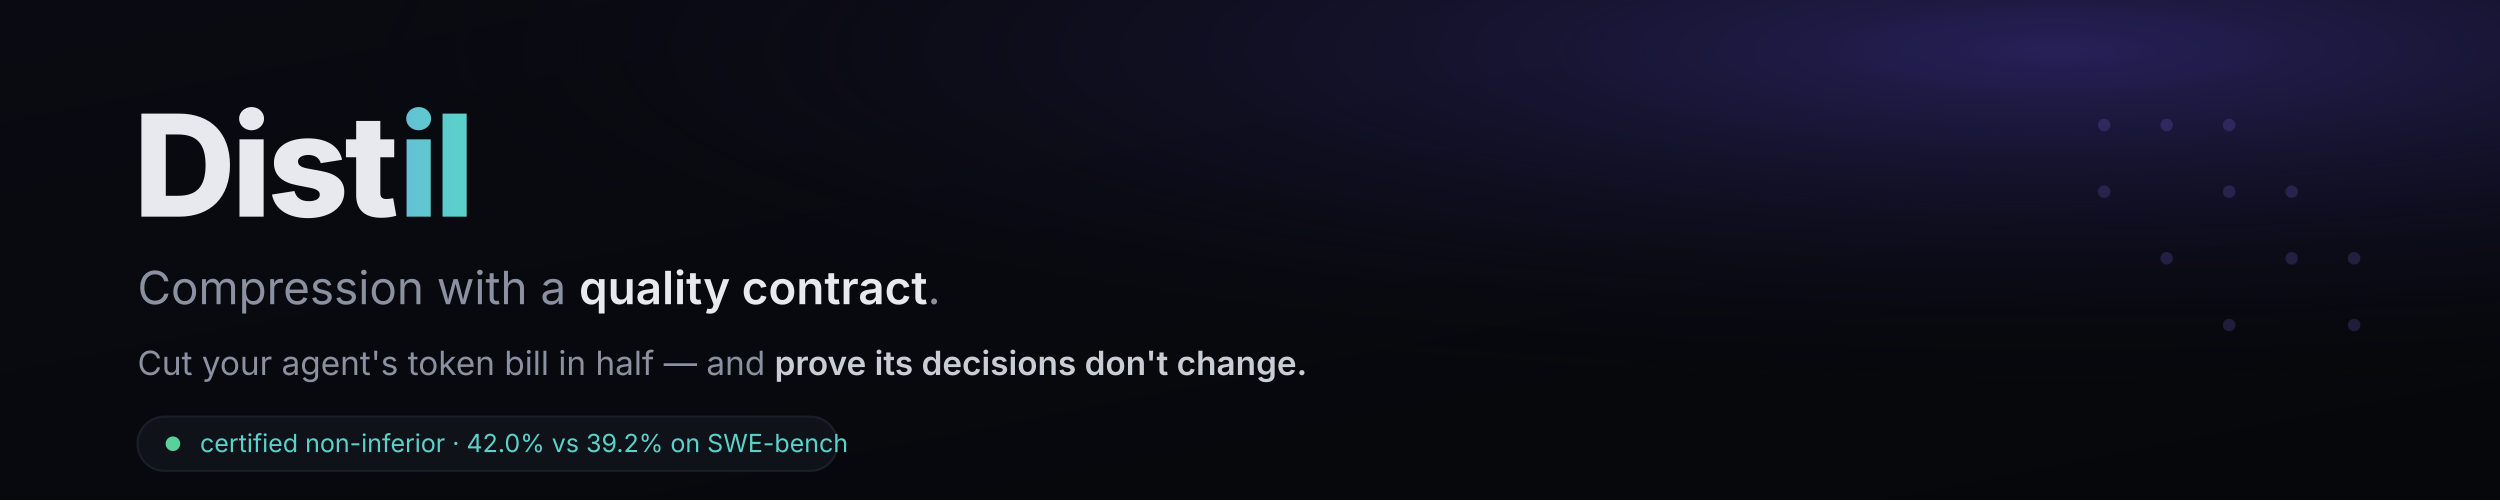
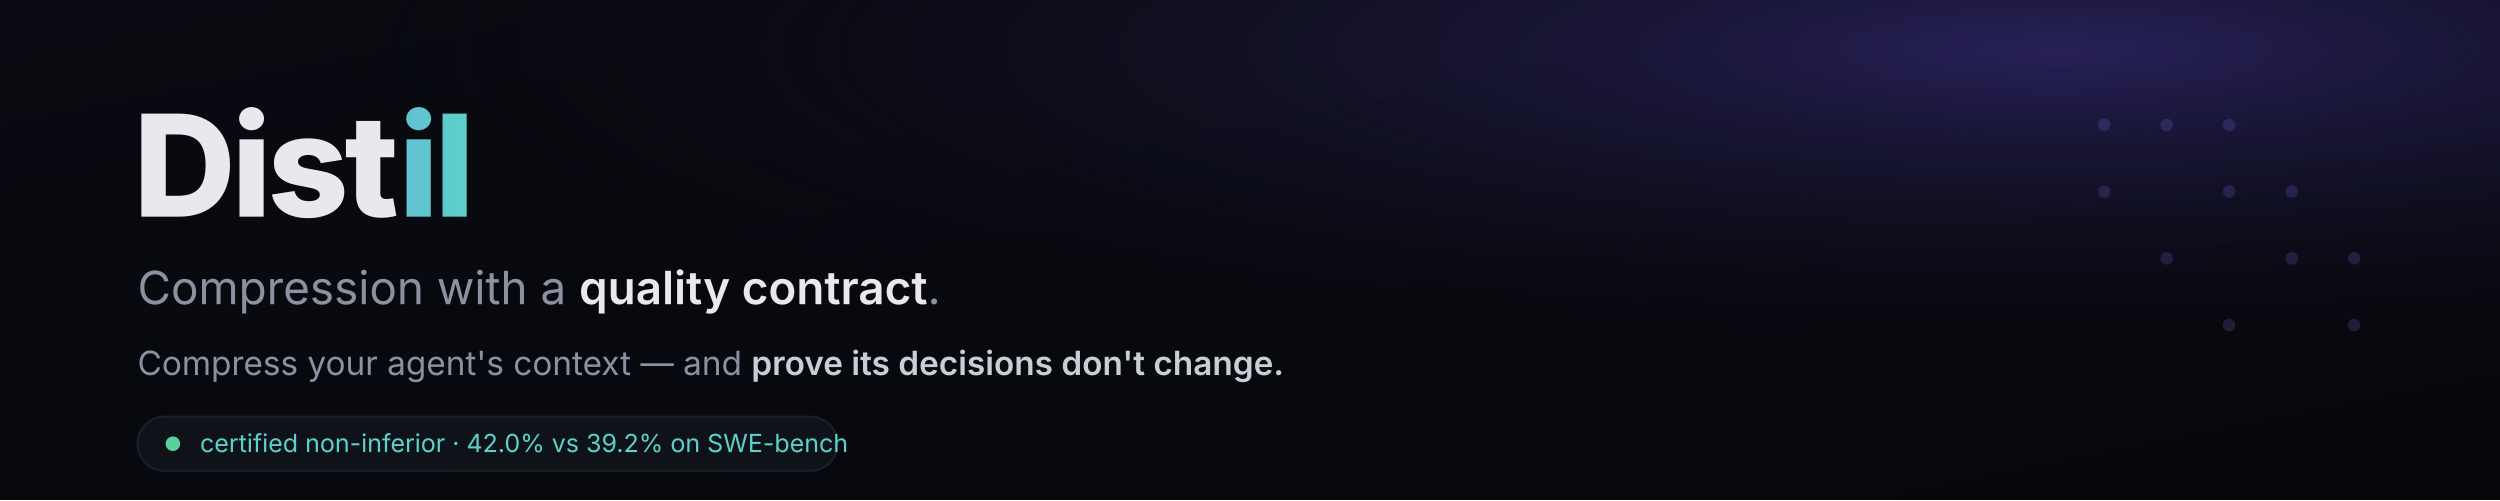
<svg xmlns="http://www.w3.org/2000/svg" width="1200" height="240" viewBox="0 0 1200 240" font-family="ui-sans-serif,Segoe UI,Inter,Roboto,sans-serif">
  <defs>
    <linearGradient id="bg" x1="0" y1="0" x2="1" y2="1">
      <stop offset="0" stop-color="#0a0b12" />
      <stop offset="1" stop-color="#06070a" />
    </linearGradient>
    <linearGradient id="g" x1="0" y1="0" x2="1" y2="0">
      <stop offset="0" stop-color="#8b7bff" />
      <stop offset="1" stop-color="#5ad1c9" />
    </linearGradient>
    <radialGradient id="glow" cx="0.82" cy="0.1" r="0.7">
      <stop offset="0" stop-color="#2a2360" stop-opacity="0.9" />
      <stop offset="1" stop-color="#06070a" stop-opacity="0" />
    </radialGradient>
  </defs>
  <rect width="1200" height="240" fill="url(#bg)" />
  <rect width="1200" height="240" fill="url(#glow)" />
  <g opacity="0.18" fill="#8b7bff">
    <circle cx="1010" cy="60" r="3" />
    <circle cx="1040" cy="60" r="3" />
    <circle cx="1070" cy="60" r="3" />
    <circle cx="1010" cy="92" r="3" />
    <circle cx="1070" cy="92" r="3" />
    <circle cx="1100" cy="92" r="3" />
    <circle cx="1040" cy="124" r="3" />
    <circle cx="1100" cy="124" r="3" />
    <circle cx="1130" cy="124" r="3" />
    <circle cx="1070" cy="156" r="3" />
    <circle cx="1130" cy="156" r="3" />
  </g>
  <text x="64" y="104" font-size="68" font-weight="800" letter-spacing="-2" fill="#e7e9ee">Dist<tspan fill="url(#g)">il</tspan>
  </text>
  <text x="66" y="146" font-size="22" fill="#8b91a1">Compression with a <tspan fill="#e7e9ee" font-weight="600">quality contract</tspan>.</text>
-   <text x="66" y="180" font-size="16" fill="#8b91a1">Cut your agent's token bill in half — and <tspan fill="#c9cdd6" font-weight="600">prove its decisions don't change.</tspan>
+   <text x="66" y="180" font-size="16" fill="#8b91a1">Compress your agent's context — and <tspan fill="#c9cdd6" font-weight="600">prove its decisions don't change.</tspan>
  </text>
  <g transform="translate(66,200)">
    <rect width="336" height="26" rx="13" fill="#0f1219" stroke="#1b1f2a" />
    <circle cx="17" cy="13" r="3.5" fill="#5ad19a" />
    <text x="30" y="17" font-size="12" fill="#5ad1c9">certified non-inferior · 42.0% vs 39.2% on SWE-bench</text>
  </g>
</svg>
